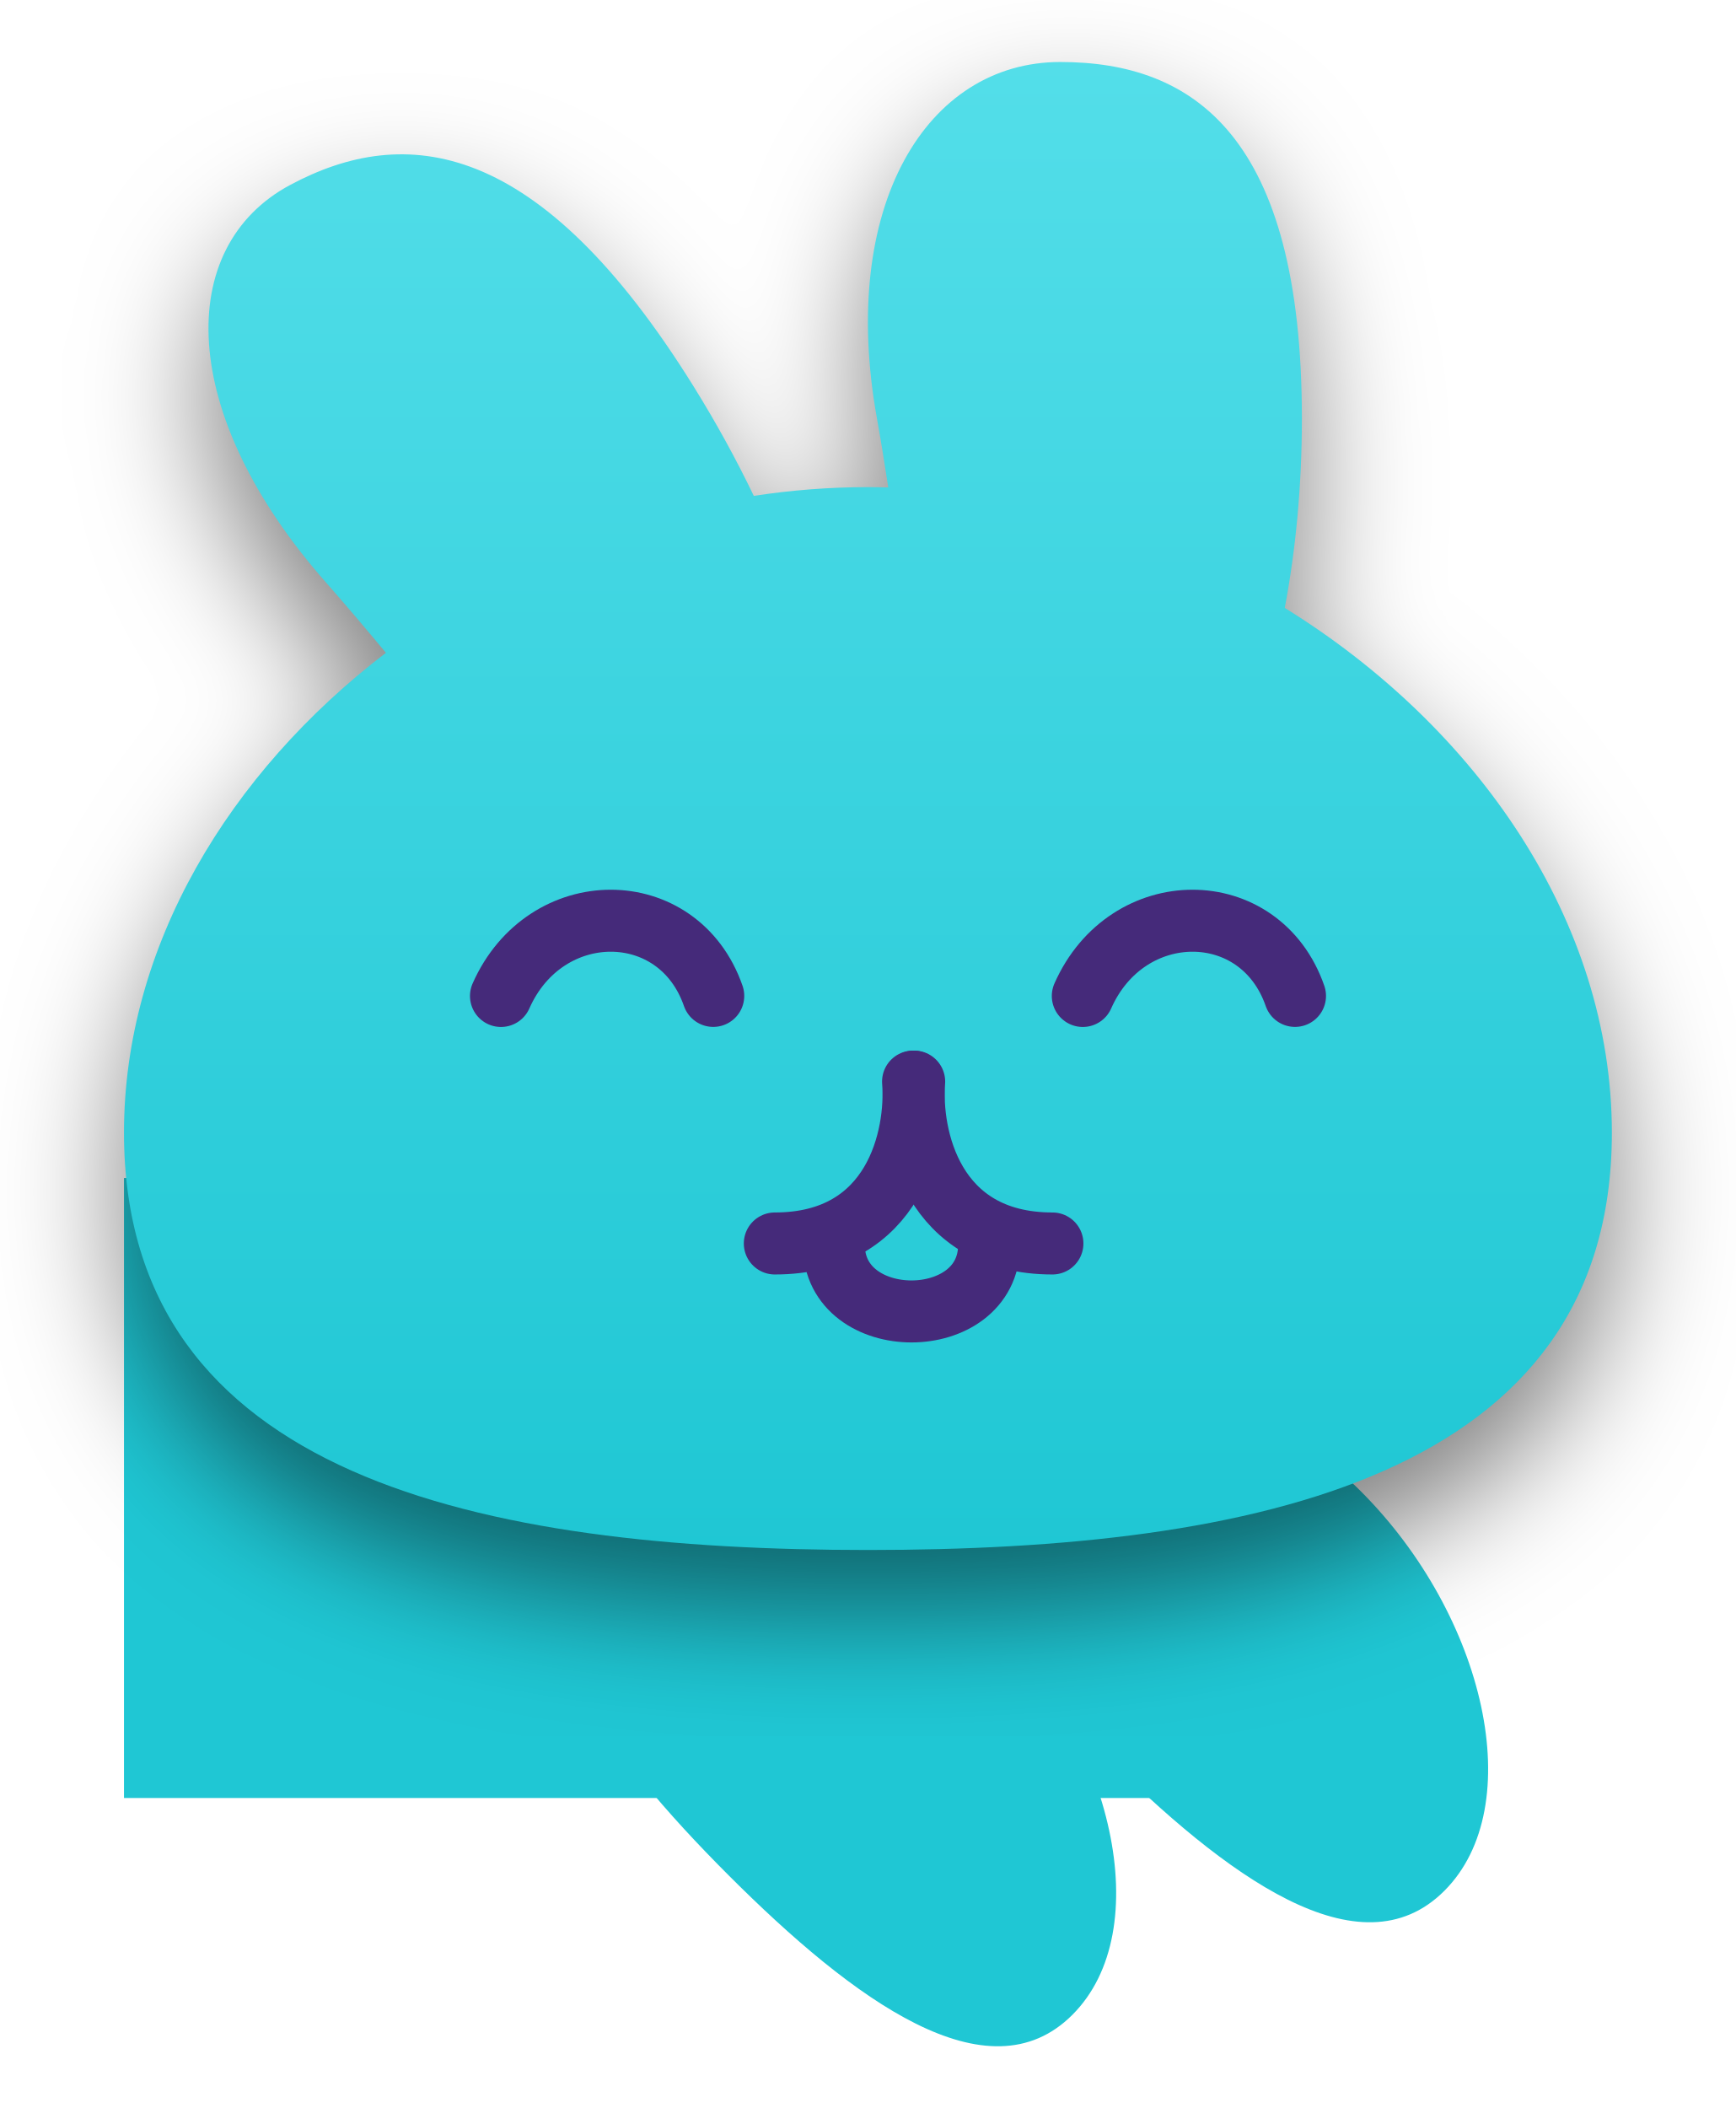
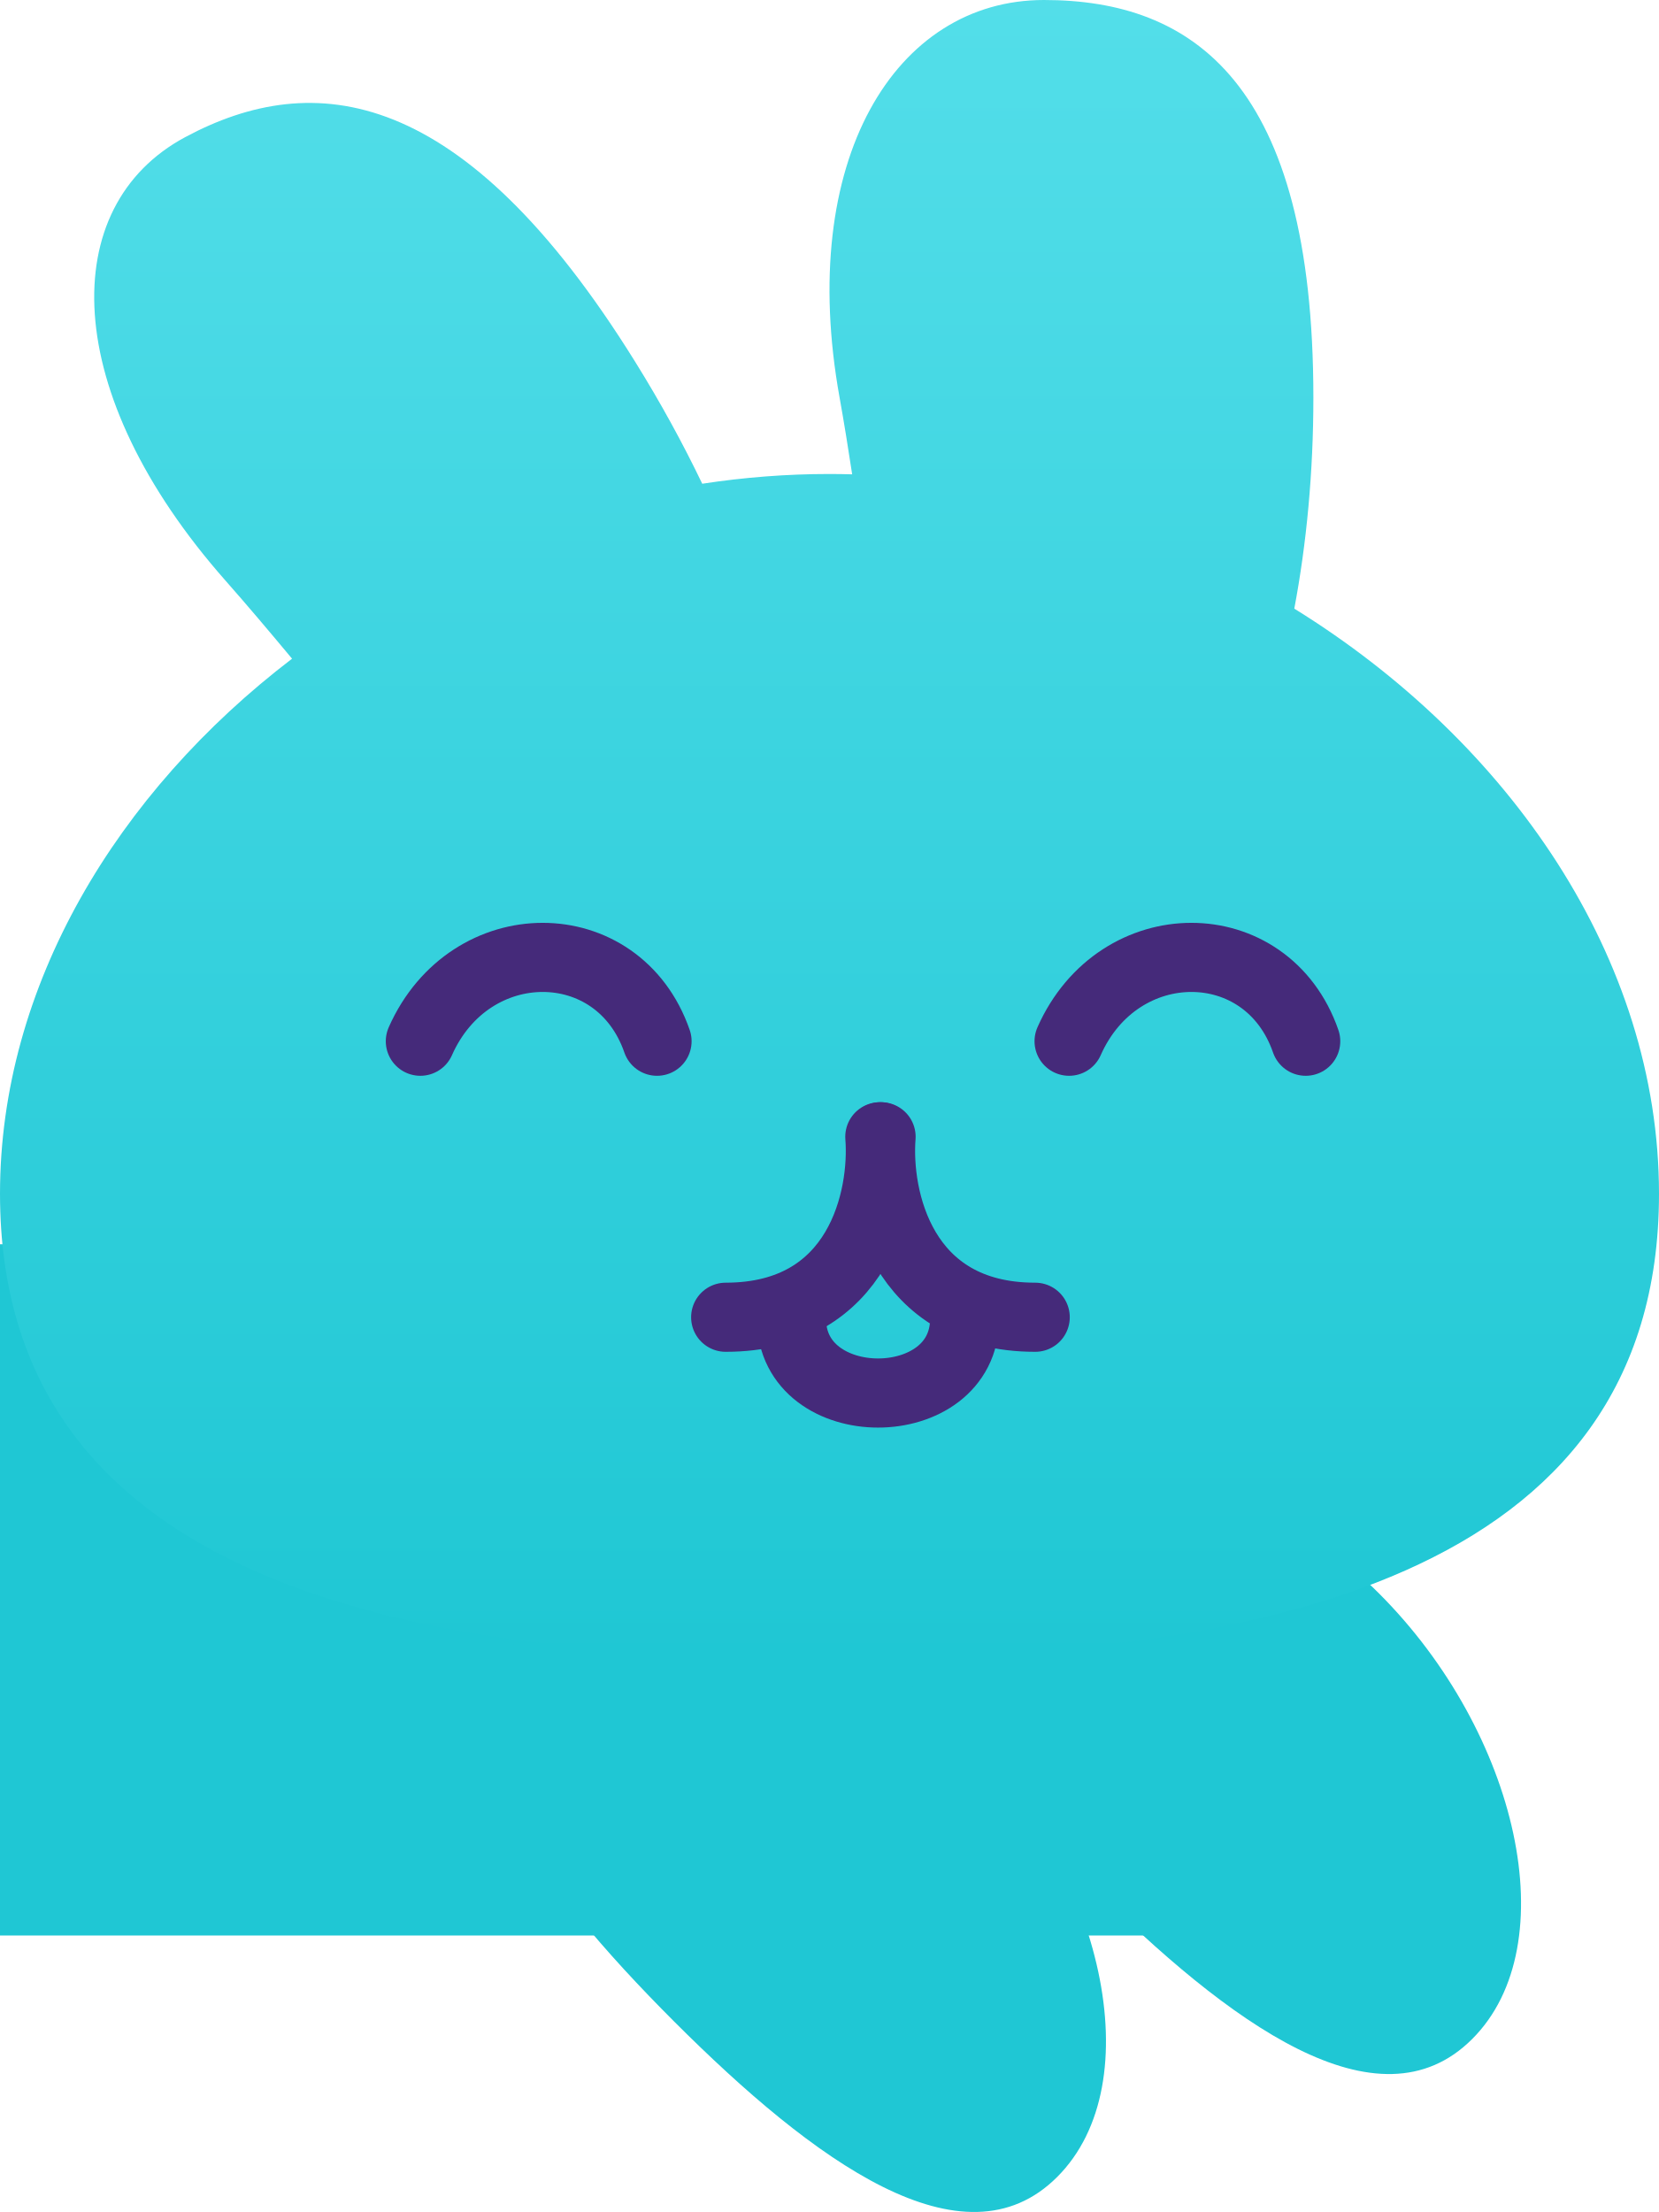
- <svg xmlns="http://www.w3.org/2000/svg" width="28" height="34" viewBox="0 0 28 34" fill="none">
-   <rect x="2" y="19" width="17" height="10" fill="#1FC7D4" />
-   <path d="M9.507 24.706C8.146 26.067 9.738 28.231 11.755 30.249C13.773 32.267 15.938 33.858 17.298 32.497C18.659 31.137 17.968 28.071 15.951 26.053C13.933 24.036 10.868 23.345 9.507 24.706Z" fill="#1FC7D4" />
-   <path d="M15.507 22.706C14.146 24.067 15.738 26.231 17.756 28.249C19.773 30.267 21.938 31.858 23.298 30.497C24.659 29.137 23.968 26.071 21.951 24.053C19.933 22.036 16.868 21.345 15.507 22.706Z" fill="#1FC7D4" />
-   <g filter="url(#filter0_d)">
-     <path fill-rule="evenodd" clip-rule="evenodd" d="M14.146 6.752C14.21 7.109 14.27 7.481 14.328 7.862C14.219 7.859 14.11 7.857 14 7.857C13.38 7.857 12.765 7.905 12.159 7.998C11.879 7.415 11.555 6.822 11.187 6.231C8.699 2.229 6.538 1.987 4.679 2.984C2.819 3.981 2.856 6.676 5.267 9.405C5.581 9.761 5.901 10.14 6.225 10.529C3.69 12.466 2 15.264 2 18.27C2 23.829 7.785 25 14 25C20.215 25 26 23.829 26 18.27C26 14.866 23.832 11.727 20.724 9.805C20.902 8.86 21 7.83 21 6.752C21 2.196 19.255 1 17.102 1C14.95 1 13.526 3.318 14.146 6.752Z" fill="url(#paint0_linear)" />
-   </g>
-   <path d="M11.505 16.063C10.944 14.446 8.797 14.446 8.081 16.064" stroke="#452A7A" stroke-linecap="round" />
-   <path d="M20.889 16.063C20.328 14.446 18.182 14.446 17.466 16.064" stroke="#452A7A" stroke-linecap="round" />
-   <path d="M14.728 17.445C14.796 18.315 14.445 20.056 12.498 20.056" stroke="#452A7A" stroke-linecap="round" />
-   <path d="M14.746 17.445C14.678 18.315 15.03 20.056 16.976 20.056" stroke="#452A7A" stroke-linecap="round" />
-   <path d="M13.45 20.079C13.45 21.51 15.955 21.51 15.955 20.079" stroke="#452A7A" stroke-linecap="round" />
+ <svg xmlns="http://www.w3.org/2000/svg" width="24" height="32" viewBox="0 0 24 32" fill="none">
+   <rect y="18" width="17" height="10" fill="#1FC7D4" />
+   <path d="M7.507 23.706C6.147 25.066 7.738 27.229 9.754 29.246C11.771 31.262 13.934 32.853 15.294 31.493C16.654 30.133 15.964 27.069 13.947 25.052C11.931 23.036 8.867 22.346 7.507 23.706Z" fill="#1FC7D4" />
+   <path d="M13.507 21.706C12.146 23.067 13.738 25.231 15.755 27.249C17.773 29.267 19.938 30.858 21.298 29.497C22.659 28.137 21.968 25.071 19.951 23.053C17.933 21.036 14.868 20.345 13.507 21.706Z" fill="#1FC7D4" />
+   <path fill-rule="evenodd" clip-rule="evenodd" d="M12.146 5.752C12.21 6.109 12.27 6.481 12.328 6.862C12.219 6.859 12.11 6.857 12 6.857C11.38 6.857 10.765 6.905 10.159 6.998C9.879 6.415 9.555 5.822 9.187 5.231C6.699 1.229 4.538 0.987 2.679 1.984C0.819 2.981 0.856 5.676 3.267 8.405C3.581 8.761 3.901 9.14 4.225 9.529C1.69 11.466 0 14.264 0 17.27C0 22.829 5.785 24 12 24C18.215 24 24 22.829 24 17.27C24 13.866 21.832 10.727 18.724 8.805C18.902 7.86 19 6.83 19 5.752C19 1.196 17.255 0 15.102 0C12.95 0 11.526 2.318 12.146 5.752Z" fill="url(#paint0_linear)" />
+   <path d="M9.505 15.063C8.944 13.446 6.797 13.446 6.081 15.063" stroke="#452A7A" stroke-linecap="round" />
+   <path d="M18.889 15.063C18.328 13.446 16.182 13.446 15.466 15.063" stroke="#452A7A" stroke-linecap="round" />
+   <path d="M12.728 16.445C12.796 17.315 12.445 19.056 10.498 19.056" stroke="#452A7A" stroke-linecap="round" />
+   <path d="M12.746 16.445C12.678 17.315 13.03 19.056 14.976 19.056" stroke="#452A7A" stroke-linecap="round" />
+   <path d="M11.45 19.079C11.45 20.51 13.955 20.51 13.955 19.079" stroke="#452A7A" stroke-linecap="round" />
  <defs>
-     <filter id="filter0_d" x="0" y="0" width="28" height="28" filterUnits="userSpaceOnUse" color-interpolation-filters="sRGB">
-       <feFlood flood-opacity="0" result="BackgroundImageFix" />
-       <feColorMatrix in="SourceAlpha" type="matrix" values="0 0 0 0 0 0 0 0 0 0 0 0 0 0 0 0 0 0 127 0" />
-       <feOffset dy="1" />
-       <feGaussianBlur stdDeviation="1" />
-       <feColorMatrix type="matrix" values="0 0 0 0 0 0 0 0 0 0 0 0 0 0 0 0 0 0 0.5 0" />
-       <feBlend mode="normal" in2="BackgroundImageFix" result="effect1_dropShadow" />
-       <feBlend mode="normal" in="SourceGraphic" in2="effect1_dropShadow" result="shape" />
-     </filter>
-     <linearGradient id="paint0_linear" x1="14" y1="1" x2="14" y2="25" gradientUnits="userSpaceOnUse">
+     <linearGradient id="paint0_linear" x1="12" y1="0" x2="12" y2="24" gradientUnits="userSpaceOnUse">
      <stop stop-color="#53DEE9" />
      <stop offset="1" stop-color="#1FC7D4" />
    </linearGradient>
  </defs>
</svg>
